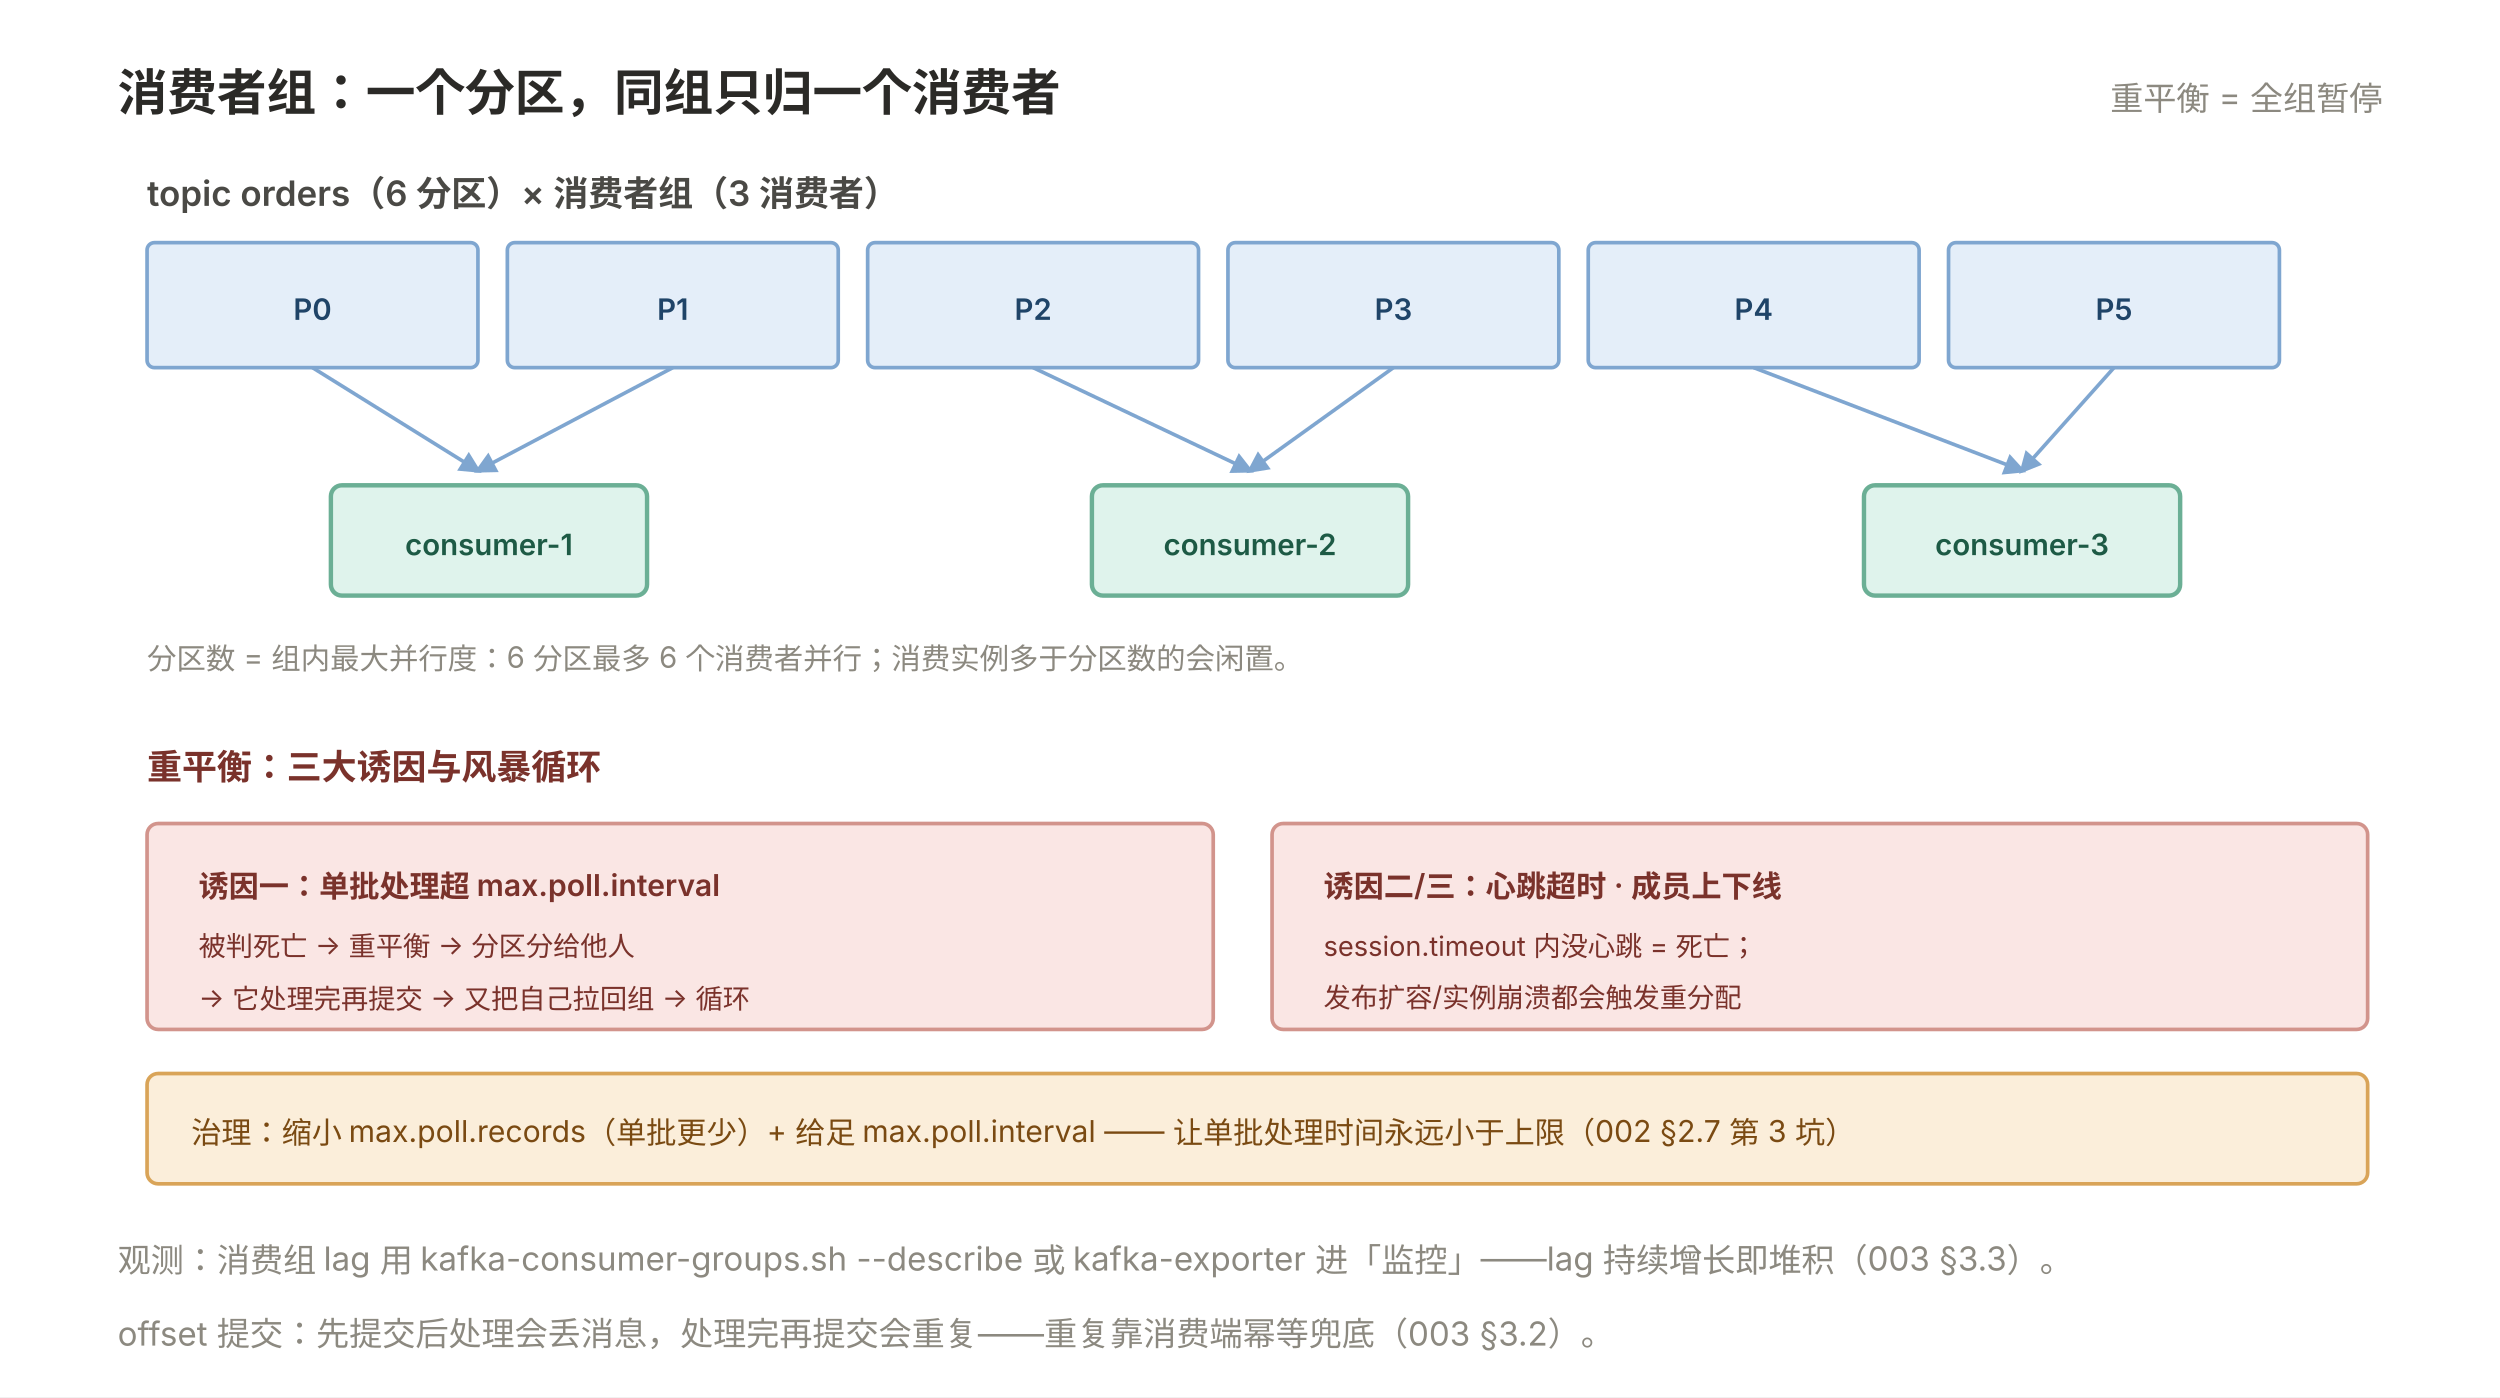
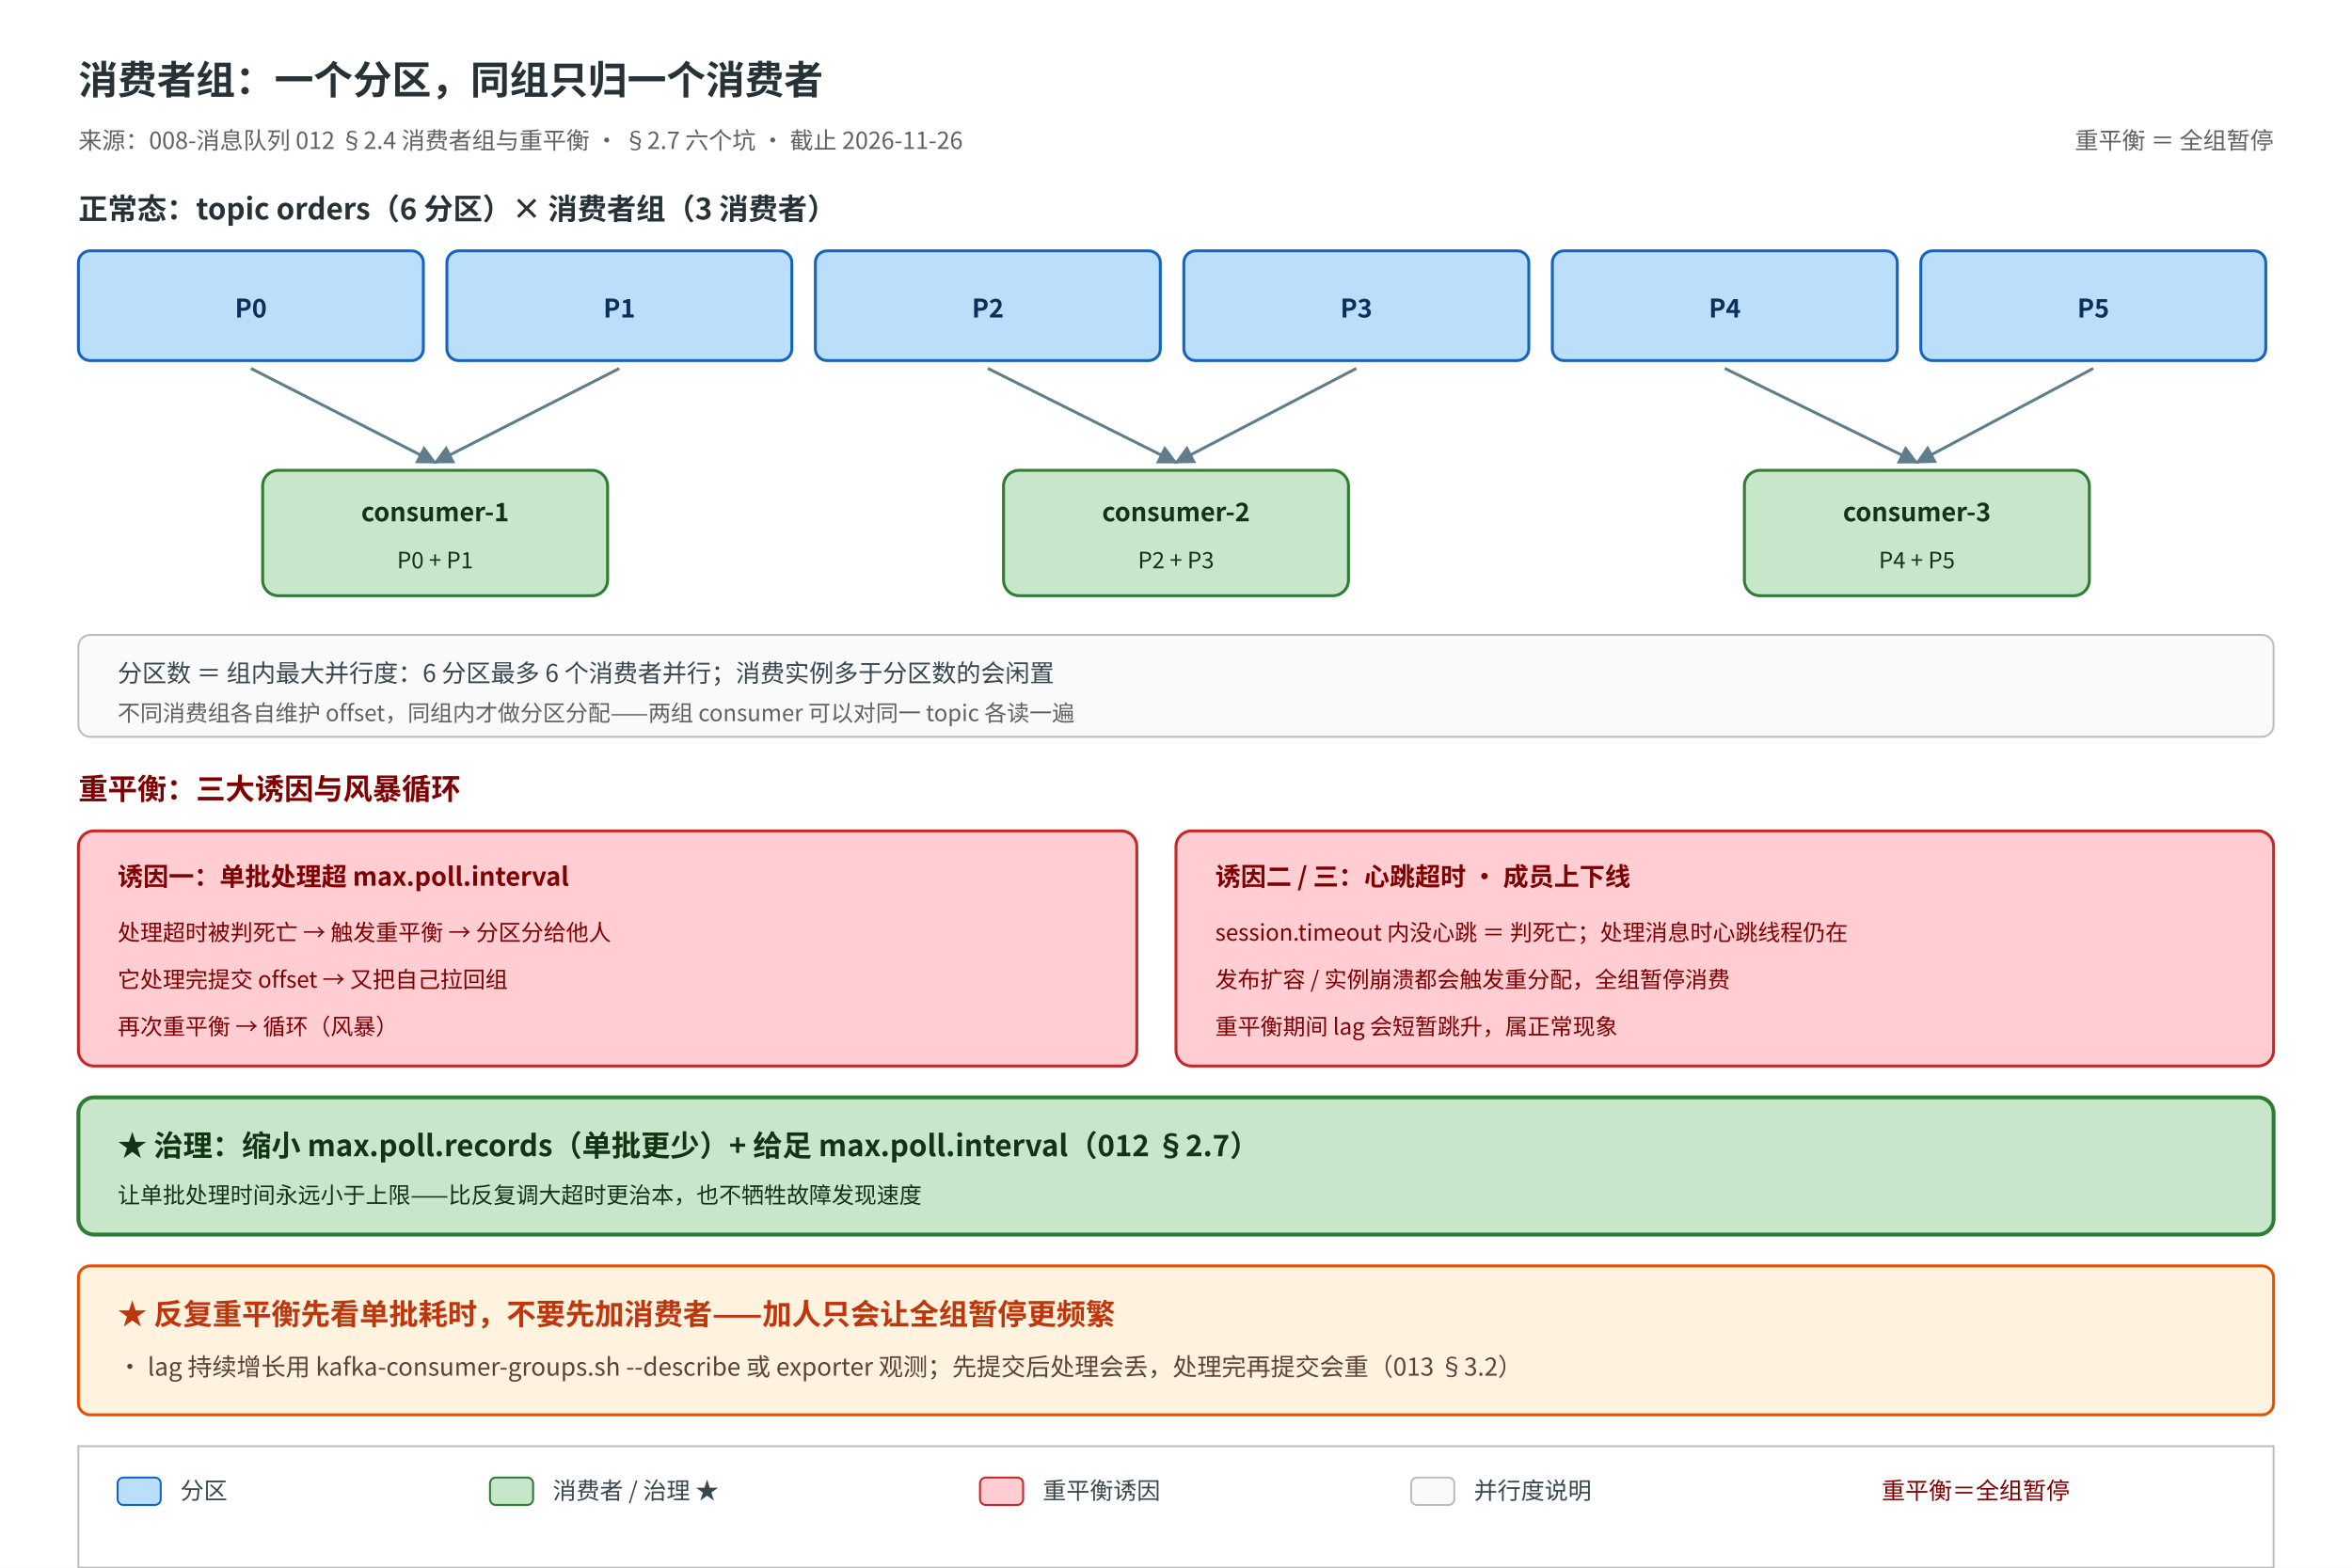
- <svg xmlns="http://www.w3.org/2000/svg" viewBox="0 0 1200 670.59" width="1200" height="670.59" font-family="-apple-system, 'Segoe UI', 'Microsoft YaHei', 'PingFang SC', sans-serif">
-   <g transform="scale(1.764706)">
-     <rect width="680" height="380" fill="#FFFFFF" />
-     <text x="32" y="30" font-size="13.5" font-weight="600" fill="#2B2A27">消费者组：一个分区，同组只归一个消费者</text>
-     <text x="648" y="30" font-size="9" fill="#8C8980" text-anchor="end">重平衡 = 全组暂停</text>
-     <defs>
-       <marker id="m2bBlue" viewBox="0 0 10 10" refX="8" refY="5" markerWidth="6" markerHeight="6" orient="auto">
-         <path d="M0,0 L10,5 L0,10 z" fill="#7FA6D0" />
-       </marker>
-     </defs>
-     <text x="40" y="56" font-size="9.5" font-weight="600" fill="#4A4945">topic orders（6 分区）× 消费者组（3 消费者）</text>
-     <rect x="40" y="66" width="90" height="34" rx="2" fill="#E4EEF9" stroke="#7FA6D0" stroke-width="1" />
-     <text x="85" y="87" font-size="8" font-weight="600" fill="#1F4468" text-anchor="middle">P0</text>
-     <rect x="138" y="66" width="90" height="34" rx="2" fill="#E4EEF9" stroke="#7FA6D0" stroke-width="1" />
-     <text x="183" y="87" font-size="8" font-weight="600" fill="#1F4468" text-anchor="middle">P1</text>
-     <rect x="236" y="66" width="90" height="34" rx="2" fill="#E4EEF9" stroke="#7FA6D0" stroke-width="1" />
-     <text x="281" y="87" font-size="8" font-weight="600" fill="#1F4468" text-anchor="middle">P2</text>
-     <rect x="334" y="66" width="90" height="34" rx="2" fill="#E4EEF9" stroke="#7FA6D0" stroke-width="1" />
-     <text x="379" y="87" font-size="8" font-weight="600" fill="#1F4468" text-anchor="middle">P3</text>
-     <rect x="432" y="66" width="90" height="34" rx="2" fill="#E4EEF9" stroke="#7FA6D0" stroke-width="1" />
-     <text x="477" y="87" font-size="8" font-weight="600" fill="#1F4468" text-anchor="middle">P4</text>
-     <rect x="530" y="66" width="90" height="34" rx="2" fill="#E4EEF9" stroke="#7FA6D0" stroke-width="1" />
-     <text x="575" y="87" font-size="8" font-weight="600" fill="#1F4468" text-anchor="middle">P5</text>
-     <line x1="85" y1="100" x2="130" y2="128" stroke="#7FA6D0" stroke-width="1" marker-end="url(#m2bBlue)" />
-     <line x1="183" y1="100" x2="130" y2="128" stroke="#7FA6D0" stroke-width="1" marker-end="url(#m2bBlue)" />
-     <line x1="281" y1="100" x2="340" y2="128" stroke="#7FA6D0" stroke-width="1" marker-end="url(#m2bBlue)" />
-     <line x1="379" y1="100" x2="340" y2="128" stroke="#7FA6D0" stroke-width="1" marker-end="url(#m2bBlue)" />
-     <line x1="477" y1="100" x2="550" y2="128" stroke="#7FA6D0" stroke-width="1" marker-end="url(#m2bBlue)" />
-     <line x1="575" y1="100" x2="550" y2="128" stroke="#7FA6D0" stroke-width="1" marker-end="url(#m2bBlue)" />
-     <rect x="90" y="132" width="86" height="30" rx="3" fill="#DFF3EC" stroke="#6BAF95" stroke-width="1.2" />
-     <text x="133" y="151" font-size="8" font-weight="600" fill="#1D5A45" text-anchor="middle">consumer-1</text>
-     <rect x="297" y="132" width="86" height="30" rx="3" fill="#DFF3EC" stroke="#6BAF95" stroke-width="1.2" />
-     <text x="340" y="151" font-size="8" font-weight="600" fill="#1D5A45" text-anchor="middle">consumer-2</text>
-     <rect x="507" y="132" width="86" height="30" rx="3" fill="#DFF3EC" stroke="#6BAF95" stroke-width="1.2" />
-     <text x="550" y="151" font-size="8" font-weight="600" fill="#1D5A45" text-anchor="middle">consumer-3</text>
-     <text x="40" y="182" font-size="8" fill="#8C8980">分区数 = 组内最大并行度：6 分区最多 6 个消费者并行；消费实例多于分区数的会闲置。</text>
-     <text x="40" y="212" font-size="9.5" font-weight="600" fill="#7A322B">重平衡：三大诱因与风暴循环</text>
-     <rect x="40" y="224" width="290" height="56" rx="3" fill="#FAE6E4" stroke="#D2948C" stroke-width="1" />
-     <text x="54" y="244" font-size="8.2" font-weight="600" fill="#7A322B">诱因一：单批处理超 max.poll.interval</text>
-     <text x="54" y="260" font-size="7.4" fill="#7A322B">被判死亡 → 重平衡 → 分区分给他人</text>
-     <text x="54" y="274" font-size="7.4" fill="#7A322B">→ 它处理完再提交 → 又把自己拉回组 → 循环</text>
-     <rect x="346" y="224" width="298" height="56" rx="3" fill="#FAE6E4" stroke="#D2948C" stroke-width="1" />
-     <text x="360" y="244" font-size="8.2" font-weight="600" fill="#7A322B">诱因二/三：心跳超时 · 成员上下线</text>
-     <text x="360" y="260" font-size="7.4" fill="#7A322B">session.timeout 内没心跳 = 死亡；</text>
-     <text x="360" y="274" font-size="7.4" fill="#7A322B">发布扩容/实例崩溃都会触发重分配</text>
-     <rect x="40" y="292" width="604" height="30" rx="3" fill="#FBEEDA" stroke="#D9A458" stroke-width="1" />
-     <text x="52" y="311" font-size="8.2" fill="#7A4A12">治理：缩小 max.poll.records（单批更少）+ 给足 max.poll.interval —— 让单批处理时间永远小于上限（002 §2.7 第 3 坑）</text>
-     <text x="32" y="346" font-size="9" fill="#8C8980">观测：消费组 lag 用 kafka-consumer-groups.sh --describe 或 kafka-exporter 进「监控」——lag 持续增长即堆积（003 §3.3）。</text>
-     <text x="32" y="366" font-size="9" fill="#8C8980">offset 提交：先提交后处理会丢消息，处理完再提交会重复——重复靠消费端幂等兜底（003 §3.2）。</text>
-   </g>
+ <svg xmlns="http://www.w3.org/2000/svg" viewBox="0 0 1200 800" font-family="'Microsoft YaHei','PingFang SC','Noto Sans CJK SC',sans-serif">
+   <rect x="0" y="0" width="1200" height="800" fill="#ffffff" />
+   <defs>
+     <marker id="arrow" viewBox="0 0 10 10" refX="9" refY="5" markerWidth="10" markerHeight="10" markerUnits="userSpaceOnUse" orient="auto-start-reverse">
+       <path d="M 0 0 L 10 5 L 0 10 z" fill="#607d8b" />
+     </marker>
+   </defs>
+   <text x="40" y="48" font-size="20" font-weight="bold" fill="#263238">消费者组：一个分区，同组只归一个消费者</text>
+   <text x="40" y="76" font-size="12" fill="#616161">来源：008-消息队列 012 §2.4 消费者组与重平衡 · §2.7 六个坑 · 截止 2026-11-26</text>
+   <text x="1160" y="76" font-size="12" fill="#616161" text-anchor="end">重平衡 ＝ 全组暂停</text>
+   <text x="40" y="112" font-size="15" font-weight="bold" fill="#263238">正常态：topic orders（6 分区）× 消费者组（3 消费者）</text>
+   <rect x="40" y="128" width="176" height="56" rx="6" fill="#bbdefb" stroke="#1565c0" stroke-width="1.5" />
+   <text x="128" y="162" font-size="13" font-weight="bold" fill="#0d2f5c" text-anchor="middle">P0</text>
+   <rect x="228" y="128" width="176" height="56" rx="6" fill="#bbdefb" stroke="#1565c0" stroke-width="1.5" />
+   <text x="316" y="162" font-size="13" font-weight="bold" fill="#0d2f5c" text-anchor="middle">P1</text>
+   <rect x="416" y="128" width="176" height="56" rx="6" fill="#bbdefb" stroke="#1565c0" stroke-width="1.5" />
+   <text x="504" y="162" font-size="13" font-weight="bold" fill="#0d2f5c" text-anchor="middle">P2</text>
+   <rect x="604" y="128" width="176" height="56" rx="6" fill="#bbdefb" stroke="#1565c0" stroke-width="1.5" />
+   <text x="692" y="162" font-size="13" font-weight="bold" fill="#0d2f5c" text-anchor="middle">P3</text>
+   <rect x="792" y="128" width="176" height="56" rx="6" fill="#bbdefb" stroke="#1565c0" stroke-width="1.5" />
+   <text x="880" y="162" font-size="13" font-weight="bold" fill="#0d2f5c" text-anchor="middle">P4</text>
+   <rect x="980" y="128" width="176" height="56" rx="6" fill="#bbdefb" stroke="#1565c0" stroke-width="1.5" />
+   <text x="1068" y="162" font-size="13" font-weight="bold" fill="#0d2f5c" text-anchor="middle">P5</text>
+   <line x1="128" y1="188" x2="222" y2="236" stroke="#607d8b" stroke-width="1.5" marker-end="url(#arrow)" />
+   <line x1="316" y1="188" x2="222" y2="236" stroke="#607d8b" stroke-width="1.5" marker-end="url(#arrow)" />
+   <line x1="504" y1="188" x2="600" y2="236" stroke="#607d8b" stroke-width="1.5" marker-end="url(#arrow)" />
+   <line x1="692" y1="188" x2="600" y2="236" stroke="#607d8b" stroke-width="1.5" marker-end="url(#arrow)" />
+   <line x1="880" y1="188" x2="978" y2="236" stroke="#607d8b" stroke-width="1.5" marker-end="url(#arrow)" />
+   <line x1="1068" y1="188" x2="978" y2="236" stroke="#607d8b" stroke-width="1.5" marker-end="url(#arrow)" />
+   <rect x="134" y="240" width="176" height="64" rx="8" fill="#c8e6c9" stroke="#2e7d32" stroke-width="1.5" />
+   <text x="222" y="266" font-size="13" font-weight="bold" fill="#123314" text-anchor="middle">consumer-1</text>
+   <text x="222" y="290" font-size="11.5" fill="#123314" text-anchor="middle">P0 + P1</text>
+   <rect x="512" y="240" width="176" height="64" rx="8" fill="#c8e6c9" stroke="#2e7d32" stroke-width="1.5" />
+   <text x="600" y="266" font-size="13" font-weight="bold" fill="#123314" text-anchor="middle">consumer-2</text>
+   <text x="600" y="290" font-size="11.5" fill="#123314" text-anchor="middle">P2 + P3</text>
+   <rect x="890" y="240" width="176" height="64" rx="8" fill="#c8e6c9" stroke="#2e7d32" stroke-width="1.5" />
+   <text x="978" y="266" font-size="13" font-weight="bold" fill="#123314" text-anchor="middle">consumer-3</text>
+   <text x="978" y="290" font-size="11.5" fill="#123314" text-anchor="middle">P4 + P5</text>
+   <rect x="40" y="324" width="1120" height="52" rx="6" fill="#fafafa" stroke="#bdbdbd" stroke-width="1" />
+   <text x="60" y="348" font-size="12.5" fill="#37474f">分区数 ＝ 组内最大并行度：6 分区最多 6 个消费者并行；消费实例多于分区数的会闲置</text>
+   <text x="60" y="368" font-size="11.5" fill="#616161">不同消费组各自维护 offset，同组内才做分区分配——两组 consumer 可以对同一 topic 各读一遍</text>
+   <text x="40" y="408" font-size="15" font-weight="bold" fill="#7f0000">重平衡：三大诱因与风暴循环</text>
+   <rect x="40" y="424" width="540" height="120" rx="8" fill="#ffcdd2" stroke="#c62828" stroke-width="1.5" />
+   <text x="60" y="452" font-size="13" font-weight="bold" fill="#7f0000">诱因一：单批处理超 max.poll.interval</text>
+   <text x="60" y="480" font-size="11.5" fill="#7f0000">处理超时被判死亡 → 触发重平衡 → 分区分给他人</text>
+   <text x="60" y="504" font-size="11.5" fill="#7f0000">它处理完提交 offset → 又把自己拉回组</text>
+   <text x="60" y="528" font-size="11.5" fill="#7f0000">再次重平衡 → 循环（风暴）</text>
+   <rect x="600" y="424" width="560" height="120" rx="8" fill="#ffcdd2" stroke="#c62828" stroke-width="1.5" />
+   <text x="620" y="452" font-size="13" font-weight="bold" fill="#7f0000">诱因二 / 三：心跳超时 · 成员上下线</text>
+   <text x="620" y="480" font-size="11.5" fill="#7f0000">session.timeout 内没心跳 ＝ 判死亡；处理消息时心跳线程仍在</text>
+   <text x="620" y="504" font-size="11.5" fill="#7f0000">发布扩容 / 实例崩溃都会触发重分配，全组暂停消费</text>
+   <text x="620" y="528" font-size="11.5" fill="#7f0000">重平衡期间 lag 会短暂跳升，属正常现象</text>
+   <rect x="40" y="560" width="1120" height="70" rx="8" fill="#c8e6c9" stroke="#2e7d32" stroke-width="2" />
+   <text x="60" y="590" font-size="15" font-weight="bold" fill="#123314">★ 治理：缩小 max.poll.records（单批更少）+ 给足 max.poll.interval（012 §2.7）</text>
+   <text x="60" y="614" font-size="11.5" fill="#123314">让单批处理时间永远小于上限——比反复调大超时更治本，也不牺牲故障发现速度</text>
+   <rect x="40" y="646" width="1120" height="76" rx="6" fill="#fff3e0" stroke="#e65100" stroke-width="1.5" />
+   <text x="60" y="676" font-size="15" font-weight="bold" fill="#bf360c">★ 反复重平衡先看单批耗时，不要先加消费者——加人只会让全组暂停更频繁</text>
+   <text x="60" y="702" font-size="12.5" fill="#5d4037">· lag 持续增长用 kafka-consumer-groups.sh --describe 或 exporter 观测；先提交后处理会丢，处理完再提交会重（013 §3.2）</text>
+   <rect x="40" y="738" width="1120" height="62" fill="#ffffff" stroke="#bdbdbd" stroke-width="1" />
+   <rect x="60" y="754" width="22" height="14" rx="3" fill="#bbdefb" stroke="#1565c0" stroke-width="1" />
+   <text x="92" y="765" font-size="12" fill="#37474f">分区</text>
+   <rect x="250" y="754" width="22" height="14" rx="3" fill="#c8e6c9" stroke="#2e7d32" stroke-width="1" />
+   <text x="282" y="765" font-size="12" fill="#37474f">消费者 / 治理 ★</text>
+   <rect x="500" y="754" width="22" height="14" rx="3" fill="#ffcdd2" stroke="#c62828" stroke-width="1" />
+   <text x="532" y="765" font-size="12" fill="#37474f">重平衡诱因</text>
+   <rect x="720" y="754" width="22" height="14" rx="3" fill="#fafafa" stroke="#bdbdbd" stroke-width="1" />
+   <text x="752" y="765" font-size="12" fill="#37474f">并行度说明</text>
+   <text x="960" y="765" font-size="12" fill="#7f0000">重平衡＝全组暂停</text>
</svg>
